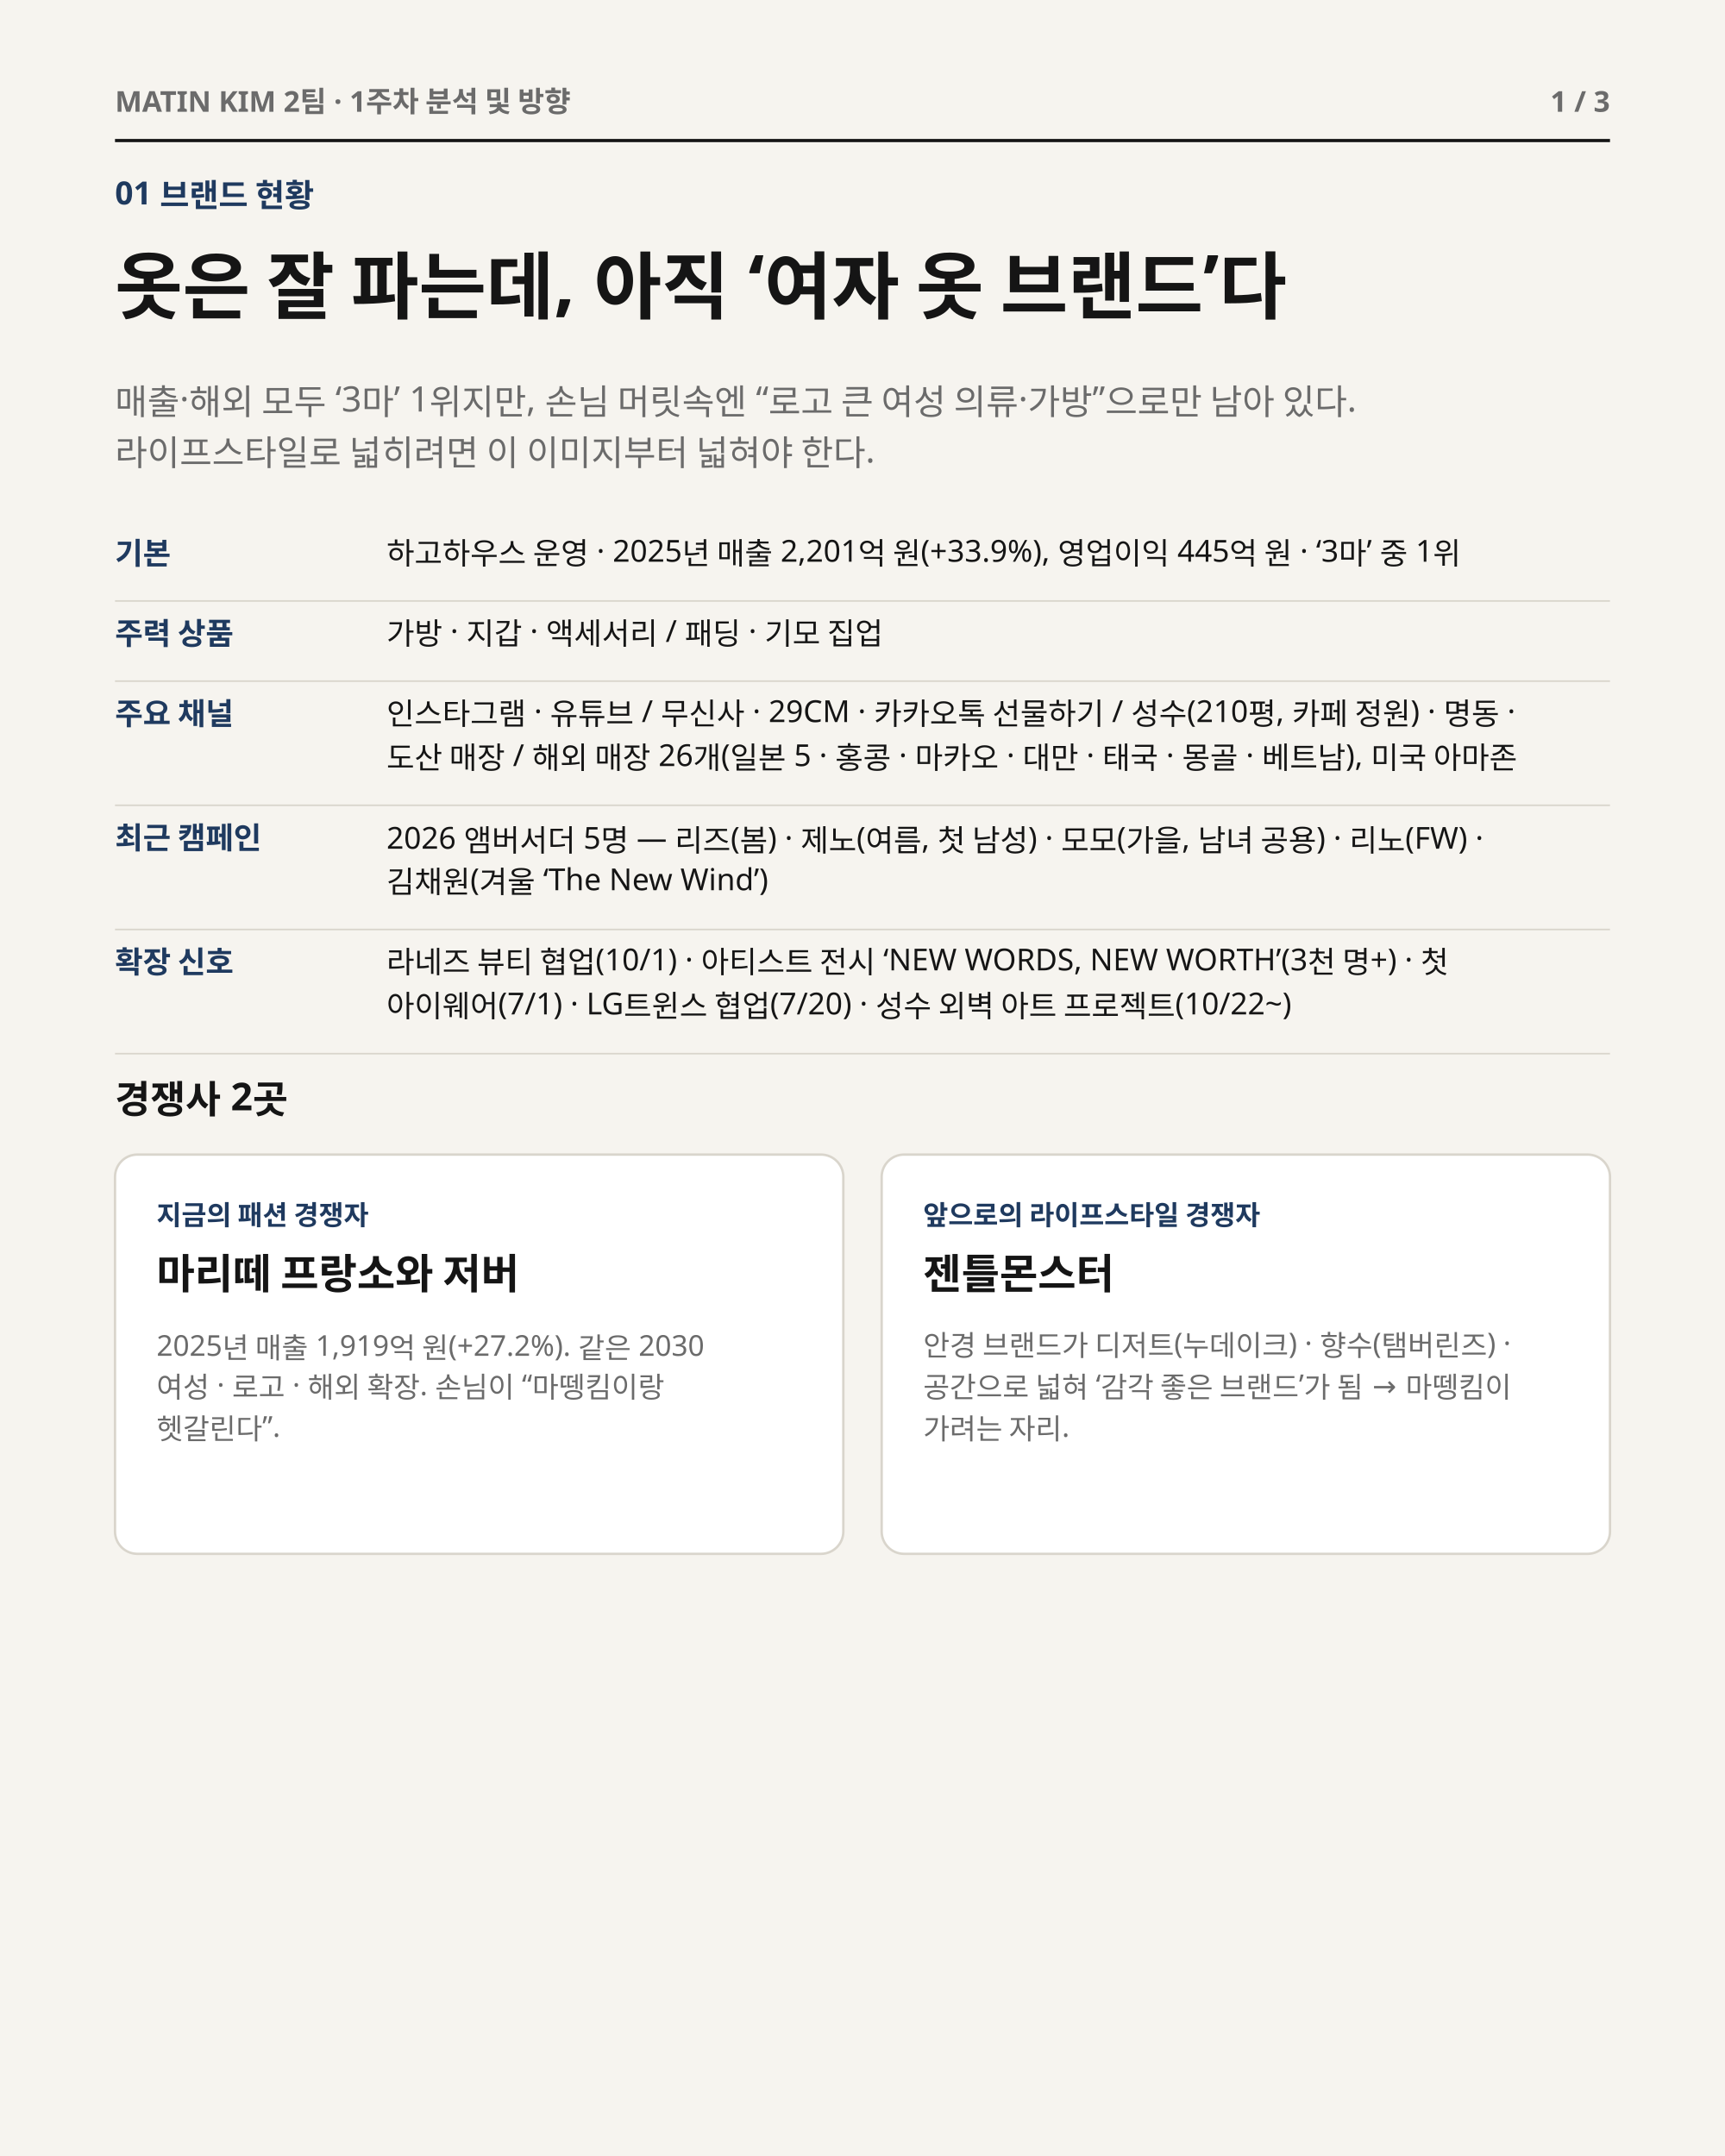
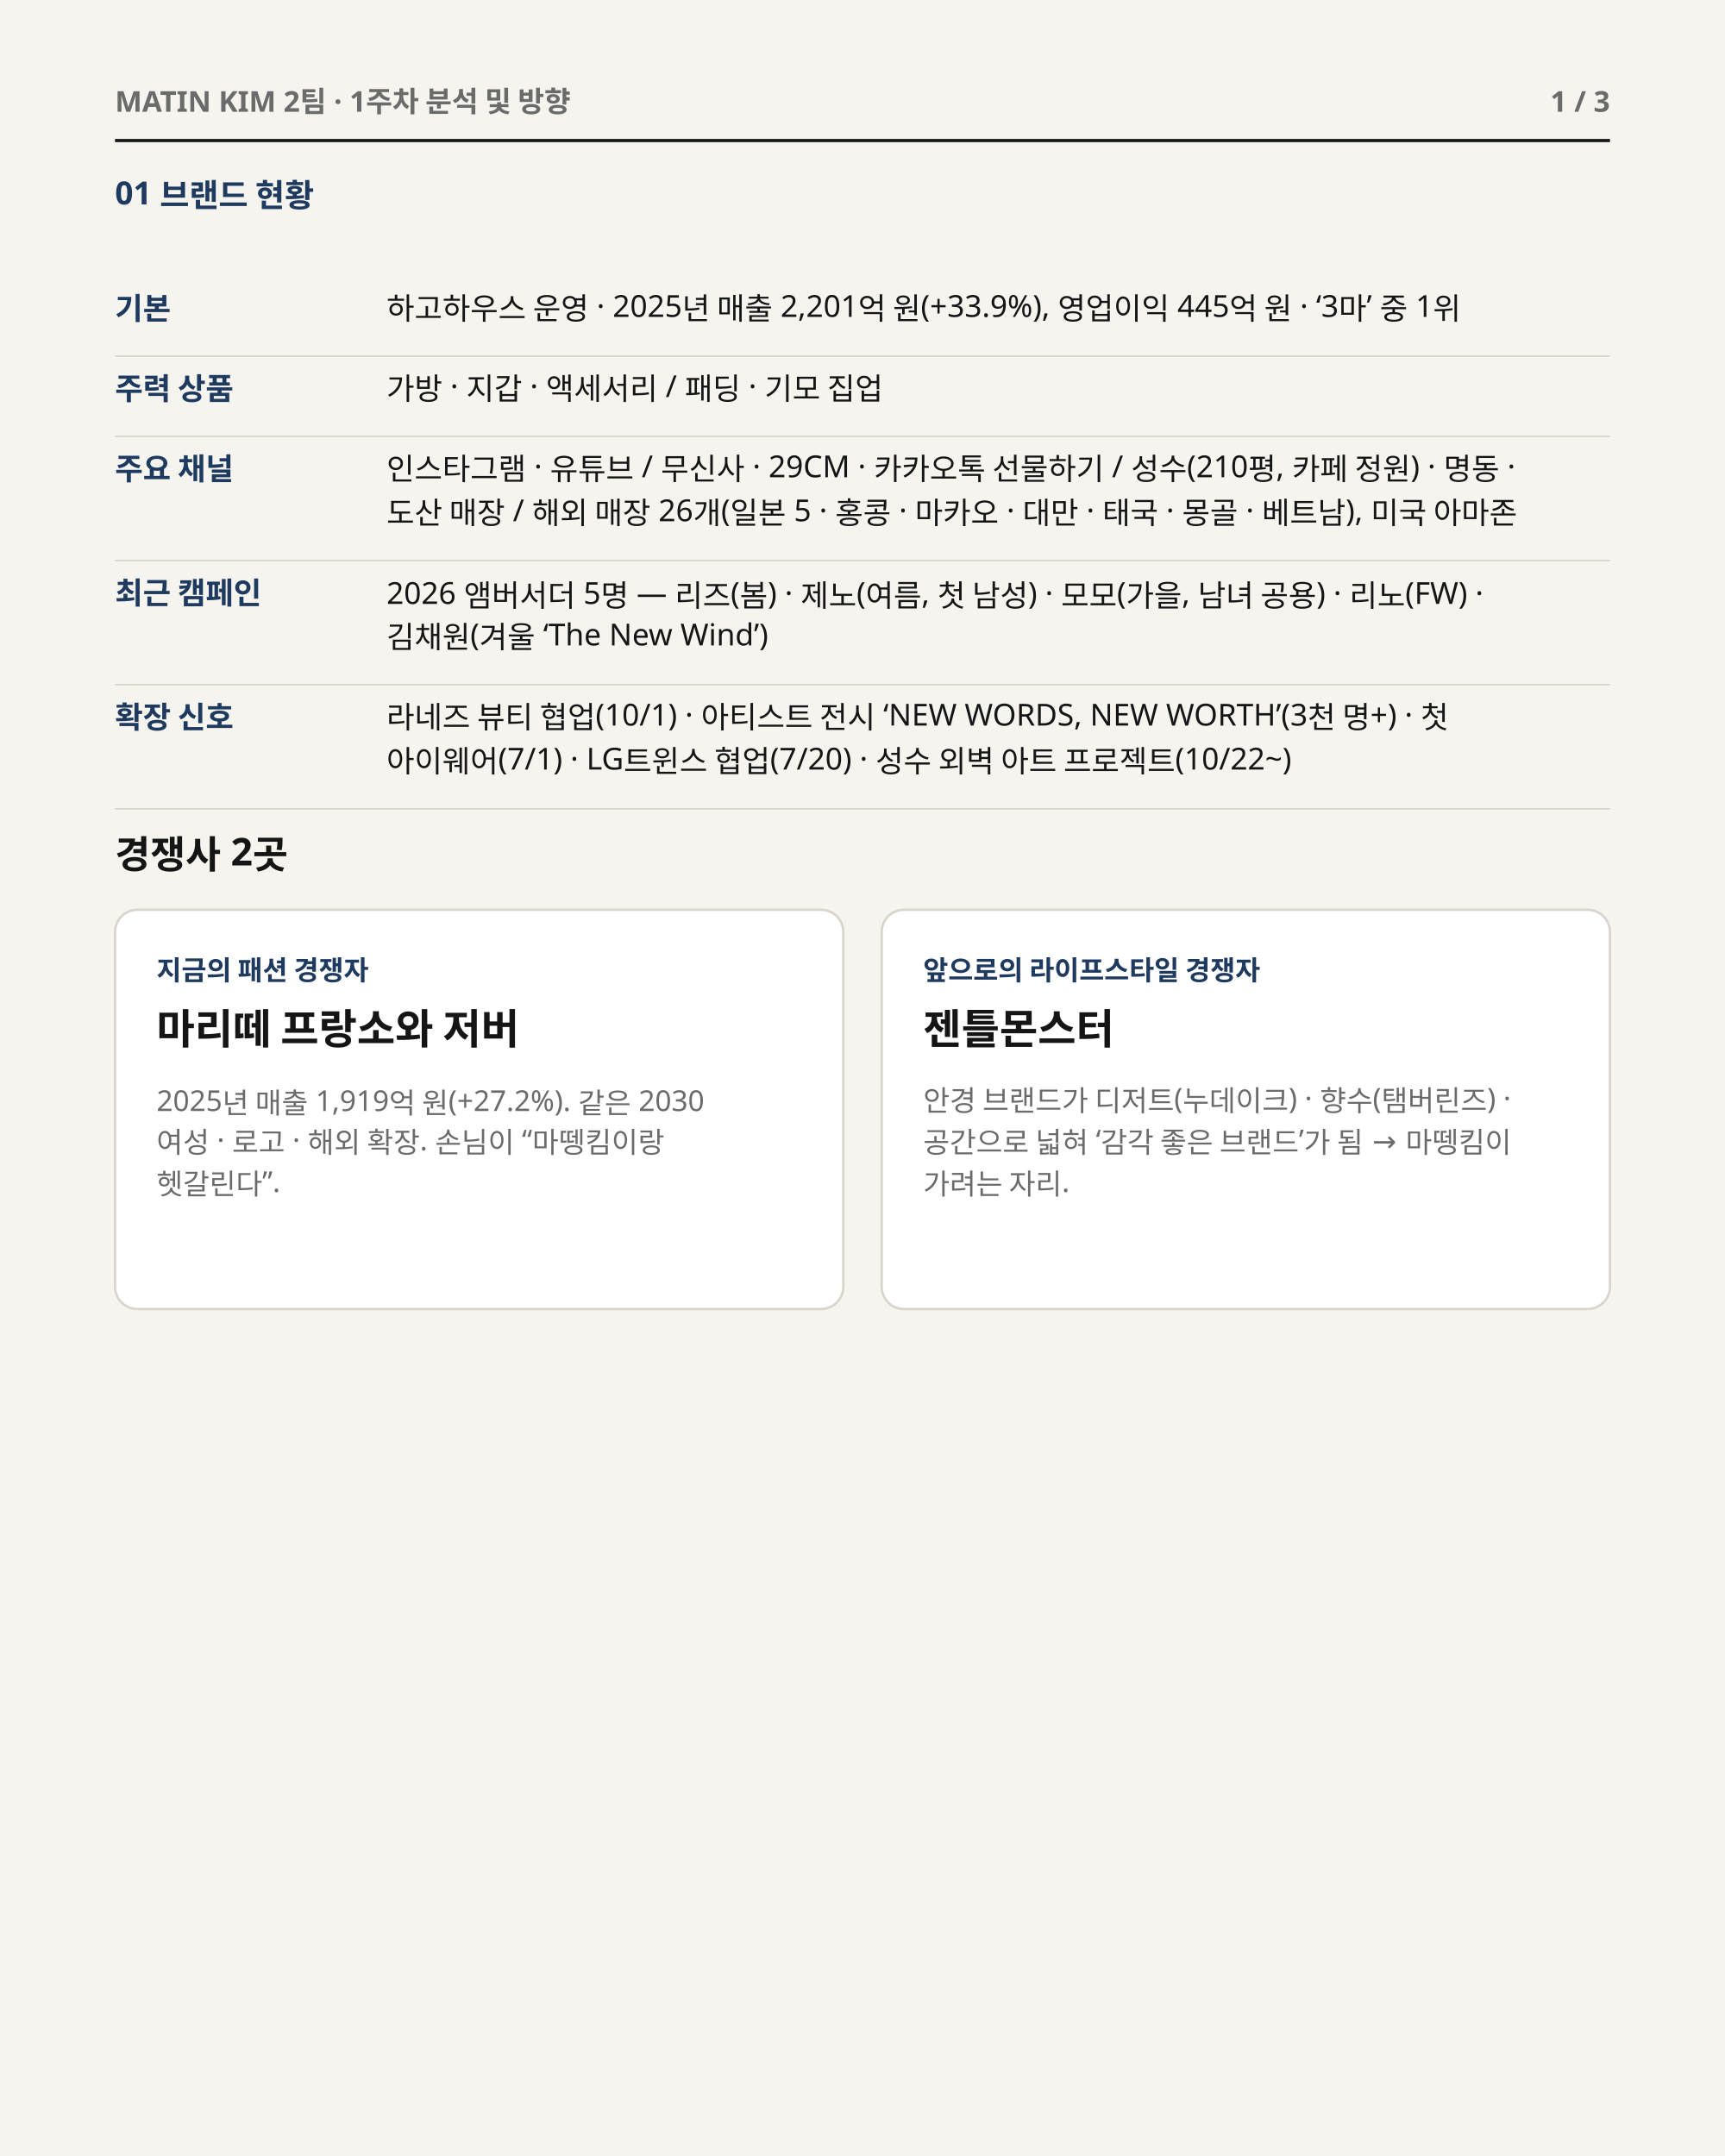
<svg xmlns="http://www.w3.org/2000/svg" width="1080" height="1350" viewBox="0 0 1080 1350">
  <rect width="1080" height="1350" fill="#F6F4EF" />
  <text x="72" y="70" font-family="Pretendard, 'Noto Sans KR', sans-serif" font-size="18" font-weight="600" fill="#6B6B6B" text-anchor="start">MATIN KIM 2팀 · 1주차 분석 및 방향</text>
  <text x="1008" y="70" font-family="Pretendard, 'Noto Sans KR', sans-serif" font-size="18" font-weight="600" fill="#6B6B6B" text-anchor="end">1 / 3</text>
  <line x1="72" y1="88" x2="1008" y2="88" stroke="#151515" stroke-width="2" />
  <text x="72" y="128" font-family="Pretendard, 'Noto Sans KR', sans-serif" font-size="20" font-weight="700" fill="#1F3A5F" text-anchor="start">01  브랜드 현황</text>
-   <text x="72" y="196" font-family="Pretendard, 'Noto Sans KR', sans-serif" font-size="46" font-weight="800" fill="#151515" text-anchor="start">옷은 잘 파는데, 아직 ‘여자 옷 브랜드’다</text>
-   <text x="72" y="259.5" font-family="Pretendard, 'Noto Sans KR', sans-serif" font-size="22" font-weight="500" fill="#6B6B6B" text-anchor="start">매출·해외 모두 ‘3마’ 1위지만, 손님 머릿속엔 “로고 큰 여성 의류·가방”으로만 남아 있다.</text>
-   <text x="72" y="291.4" font-family="Pretendard, 'Noto Sans KR', sans-serif" font-size="22" font-weight="500" fill="#6B6B6B" text-anchor="start">라이프스타일로 넓히려면 이 이미지부터 넓혀야 한다.</text>
-   <text x="72" y="353.3" font-family="Pretendard, 'Noto Sans KR', sans-serif" font-size="19" font-weight="700" fill="#1F3A5F" text-anchor="start">기본</text>
-   <text x="242" y="353.3" font-family="Pretendard, 'Noto Sans KR', sans-serif" font-size="19" font-weight="400" fill="#151515" text-anchor="start">하고하우스 운영 · 2025년 매출 2,201억 원(+33.9%), 영업이익 445억 원 · ‘3마’ 중 1위</text>
-   <line x1="72" y1="376.3" x2="1008" y2="376.3" stroke="#D9D5CC" stroke-width="1" />
-   <text x="72" y="403.5" font-family="Pretendard, 'Noto Sans KR', sans-serif" font-size="19" font-weight="700" fill="#1F3A5F" text-anchor="start">주력 상품</text>
-   <text x="242" y="403.5" font-family="Pretendard, 'Noto Sans KR', sans-serif" font-size="19" font-weight="400" fill="#151515" text-anchor="start">가방 · 지갑 · 액세서리 / 패딩 · 기모 집업</text>
-   <line x1="72" y1="426.5" x2="1008" y2="426.5" stroke="#D9D5CC" stroke-width="1" />
-   <text x="72" y="453.7" font-family="Pretendard, 'Noto Sans KR', sans-serif" font-size="19" font-weight="700" fill="#1F3A5F" text-anchor="start">주요 채널</text>
-   <text x="242" y="453.7" font-family="Pretendard, 'Noto Sans KR', sans-serif" font-size="19" font-weight="400" fill="#151515" text-anchor="start">인스타그램 · 유튜브 / 무신사 · 29CM · 카카오톡 선물하기 / 성수(210평, 카페 정원) · 명동 ·</text>
-   <text x="242" y="481.25" font-family="Pretendard, 'Noto Sans KR', sans-serif" font-size="19" font-weight="400" fill="#151515" text-anchor="start">도산 매장 / 해외 매장 26개(일본 5 · 홍콩 · 마카오 · 대만 · 태국 · 몽골 · 베트남), 미국 아마존</text>
-   <line x1="72" y1="504.25" x2="1008" y2="504.25" stroke="#D9D5CC" stroke-width="1" />
-   <text x="72" y="531.45" font-family="Pretendard, 'Noto Sans KR', sans-serif" font-size="19" font-weight="700" fill="#1F3A5F" text-anchor="start">최근 캠페인</text>
-   <text x="242" y="531.45" font-family="Pretendard, 'Noto Sans KR', sans-serif" font-size="19" font-weight="400" fill="#151515" text-anchor="start">2026 앰버서더 5명 — 리즈(봄) · 제노(여름, 첫 남성) · 모모(가을, 남녀 공용) · 리노(FW) ·</text>
-   <text x="242" y="559.0" font-family="Pretendard, 'Noto Sans KR', sans-serif" font-size="19" font-weight="400" fill="#151515" text-anchor="start">김채원(겨울 ‘The New Wind’)</text>
-   <line x1="72" y1="582.0" x2="1008" y2="582.0" stroke="#D9D5CC" stroke-width="1" />
-   <text x="72" y="609.2" font-family="Pretendard, 'Noto Sans KR', sans-serif" font-size="19" font-weight="700" fill="#1F3A5F" text-anchor="start">확장 신호</text>
-   <text x="242" y="609.2" font-family="Pretendard, 'Noto Sans KR', sans-serif" font-size="19" font-weight="400" fill="#151515" text-anchor="start">라네즈 뷰티 협업(10/1) · 아티스트 전시 ‘NEW WORDS, NEW WORTH’(3천 명+) · 첫</text>
-   <text x="242" y="636.75" font-family="Pretendard, 'Noto Sans KR', sans-serif" font-size="19" font-weight="400" fill="#151515" text-anchor="start">아이웨어(7/1) · LG트윈스 협업(7/20) · 성수 외벽 아트 프로젝트(10/22~)</text>
-   <line x1="72" y1="659.75" x2="1008" y2="659.75" stroke="#D9D5CC" stroke-width="1" />
-   <text x="72" y="696.95" font-family="Pretendard, 'Noto Sans KR', sans-serif" font-size="24" font-weight="800" fill="#151515" text-anchor="start">경쟁사 2곳</text>
-   <rect x="72.0" y="722.95" width="456.0" height="250" rx="14" fill="#FFFFFF" stroke="#D9D5CC" stroke-width="1.5" />
-   <text x="98.0" y="766.95" font-family="Pretendard, 'Noto Sans KR', sans-serif" font-size="17" font-weight="700" fill="#1F3A5F" text-anchor="start">지금의 패션 경쟁자</text>
-   <text x="98.0" y="806.95" font-family="Pretendard, 'Noto Sans KR', sans-serif" font-size="26" font-weight="800" fill="#151515" text-anchor="start">마리떼 프랑소와 저버</text>
-   <text x="98.0" y="848.95" font-family="Pretendard, 'Noto Sans KR', sans-serif" font-size="18" font-weight="500" fill="#6B6B6B" text-anchor="start">2025년 매출 1,919억 원(+27.2%). 같은 2030</text>
-   <text x="98.0" y="875.05" font-family="Pretendard, 'Noto Sans KR', sans-serif" font-size="18" font-weight="500" fill="#6B6B6B" text-anchor="start">여성 · 로고 · 해외 확장. 손님이 “마뗑킴이랑</text>
-   <text x="98.0" y="901.15" font-family="Pretendard, 'Noto Sans KR', sans-serif" font-size="18" font-weight="500" fill="#6B6B6B" text-anchor="start">헷갈린다”.</text>
-   <rect x="552.0" y="722.95" width="456.0" height="250" rx="14" fill="#FFFFFF" stroke="#D9D5CC" stroke-width="1.5" />
-   <text x="578.0" y="766.95" font-family="Pretendard, 'Noto Sans KR', sans-serif" font-size="17" font-weight="700" fill="#1F3A5F" text-anchor="start">앞으로의 라이프스타일 경쟁자</text>
-   <text x="578.0" y="806.95" font-family="Pretendard, 'Noto Sans KR', sans-serif" font-size="26" font-weight="800" fill="#151515" text-anchor="start">젠틀몬스터</text>
-   <text x="578.0" y="848.95" font-family="Pretendard, 'Noto Sans KR', sans-serif" font-size="18" font-weight="500" fill="#6B6B6B" text-anchor="start">안경 브랜드가 디저트(누데이크) · 향수(탬버린즈) ·</text>
-   <text x="578.0" y="875.05" font-family="Pretendard, 'Noto Sans KR', sans-serif" font-size="18" font-weight="500" fill="#6B6B6B" text-anchor="start">공간으로 넓혀 ‘감각 좋은 브랜드’가 됨 → 마뗑킴이</text>
-   <text x="578.0" y="901.15" font-family="Pretendard, 'Noto Sans KR', sans-serif" font-size="18" font-weight="500" fill="#6B6B6B" text-anchor="start">가려는 자리.</text>
+   <text x="72" y="200" font-family="Pretendard, 'Noto Sans KR', sans-serif" font-size="19" font-weight="700" fill="#1F3A5F" text-anchor="start">기본</text>
+   <text x="242" y="200" font-family="Pretendard, 'Noto Sans KR', sans-serif" font-size="19" font-weight="400" fill="#151515" text-anchor="start">하고하우스 운영 · 2025년 매출 2,201억 원(+33.9%), 영업이익 445억 원 · ‘3마’ 중 1위</text>
+   <line x1="72" y1="223.0" x2="1008" y2="223.0" stroke="#D9D5CC" stroke-width="1" />
+   <text x="72" y="250.2" font-family="Pretendard, 'Noto Sans KR', sans-serif" font-size="19" font-weight="700" fill="#1F3A5F" text-anchor="start">주력 상품</text>
+   <text x="242" y="250.2" font-family="Pretendard, 'Noto Sans KR', sans-serif" font-size="19" font-weight="400" fill="#151515" text-anchor="start">가방 · 지갑 · 액세서리 / 패딩 · 기모 집업</text>
+   <line x1="72" y1="273.2" x2="1008" y2="273.2" stroke="#D9D5CC" stroke-width="1" />
+   <text x="72" y="300.4" font-family="Pretendard, 'Noto Sans KR', sans-serif" font-size="19" font-weight="700" fill="#1F3A5F" text-anchor="start">주요 채널</text>
+   <text x="242" y="300.4" font-family="Pretendard, 'Noto Sans KR', sans-serif" font-size="19" font-weight="400" fill="#151515" text-anchor="start">인스타그램 · 유튜브 / 무신사 · 29CM · 카카오톡 선물하기 / 성수(210평, 카페 정원) · 명동 ·</text>
+   <text x="242" y="327.95" font-family="Pretendard, 'Noto Sans KR', sans-serif" font-size="19" font-weight="400" fill="#151515" text-anchor="start">도산 매장 / 해외 매장 26개(일본 5 · 홍콩 · 마카오 · 대만 · 태국 · 몽골 · 베트남), 미국 아마존</text>
+   <line x1="72" y1="350.95" x2="1008" y2="350.95" stroke="#D9D5CC" stroke-width="1" />
+   <text x="72" y="378.15" font-family="Pretendard, 'Noto Sans KR', sans-serif" font-size="19" font-weight="700" fill="#1F3A5F" text-anchor="start">최근 캠페인</text>
+   <text x="242" y="378.15" font-family="Pretendard, 'Noto Sans KR', sans-serif" font-size="19" font-weight="400" fill="#151515" text-anchor="start">2026 앰버서더 5명 — 리즈(봄) · 제노(여름, 첫 남성) · 모모(가을, 남녀 공용) · 리노(FW) ·</text>
+   <text x="242" y="405.7" font-family="Pretendard, 'Noto Sans KR', sans-serif" font-size="19" font-weight="400" fill="#151515" text-anchor="start">김채원(겨울 ‘The New Wind’)</text>
+   <line x1="72" y1="428.7" x2="1008" y2="428.7" stroke="#D9D5CC" stroke-width="1" />
+   <text x="72" y="455.9" font-family="Pretendard, 'Noto Sans KR', sans-serif" font-size="19" font-weight="700" fill="#1F3A5F" text-anchor="start">확장 신호</text>
+   <text x="242" y="455.9" font-family="Pretendard, 'Noto Sans KR', sans-serif" font-size="19" font-weight="400" fill="#151515" text-anchor="start">라네즈 뷰티 협업(10/1) · 아티스트 전시 ‘NEW WORDS, NEW WORTH’(3천 명+) · 첫</text>
+   <text x="242" y="483.45" font-family="Pretendard, 'Noto Sans KR', sans-serif" font-size="19" font-weight="400" fill="#151515" text-anchor="start">아이웨어(7/1) · LG트윈스 협업(7/20) · 성수 외벽 아트 프로젝트(10/22~)</text>
+   <line x1="72" y1="506.45" x2="1008" y2="506.45" stroke="#D9D5CC" stroke-width="1" />
+   <text x="72" y="543.65" font-family="Pretendard, 'Noto Sans KR', sans-serif" font-size="24" font-weight="800" fill="#151515" text-anchor="start">경쟁사 2곳</text>
+   <rect x="72.0" y="569.65" width="456.0" height="250" rx="14" fill="#FFFFFF" stroke="#D9D5CC" stroke-width="1.5" />
+   <text x="98.0" y="613.65" font-family="Pretendard, 'Noto Sans KR', sans-serif" font-size="17" font-weight="700" fill="#1F3A5F" text-anchor="start">지금의 패션 경쟁자</text>
+   <text x="98.0" y="653.65" font-family="Pretendard, 'Noto Sans KR', sans-serif" font-size="26" font-weight="800" fill="#151515" text-anchor="start">마리떼 프랑소와 저버</text>
+   <text x="98.0" y="695.65" font-family="Pretendard, 'Noto Sans KR', sans-serif" font-size="18" font-weight="500" fill="#6B6B6B" text-anchor="start">2025년 매출 1,919억 원(+27.2%). 같은 2030</text>
+   <text x="98.0" y="721.75" font-family="Pretendard, 'Noto Sans KR', sans-serif" font-size="18" font-weight="500" fill="#6B6B6B" text-anchor="start">여성 · 로고 · 해외 확장. 손님이 “마뗑킴이랑</text>
+   <text x="98.0" y="747.85" font-family="Pretendard, 'Noto Sans KR', sans-serif" font-size="18" font-weight="500" fill="#6B6B6B" text-anchor="start">헷갈린다”.</text>
+   <rect x="552.0" y="569.65" width="456.0" height="250" rx="14" fill="#FFFFFF" stroke="#D9D5CC" stroke-width="1.5" />
+   <text x="578.0" y="613.65" font-family="Pretendard, 'Noto Sans KR', sans-serif" font-size="17" font-weight="700" fill="#1F3A5F" text-anchor="start">앞으로의 라이프스타일 경쟁자</text>
+   <text x="578.0" y="653.65" font-family="Pretendard, 'Noto Sans KR', sans-serif" font-size="26" font-weight="800" fill="#151515" text-anchor="start">젠틀몬스터</text>
+   <text x="578.0" y="695.65" font-family="Pretendard, 'Noto Sans KR', sans-serif" font-size="18" font-weight="500" fill="#6B6B6B" text-anchor="start">안경 브랜드가 디저트(누데이크) · 향수(탬버린즈) ·</text>
+   <text x="578.0" y="721.75" font-family="Pretendard, 'Noto Sans KR', sans-serif" font-size="18" font-weight="500" fill="#6B6B6B" text-anchor="start">공간으로 넓혀 ‘감각 좋은 브랜드’가 됨 → 마뗑킴이</text>
+   <text x="578.0" y="747.85" font-family="Pretendard, 'Noto Sans KR', sans-serif" font-size="18" font-weight="500" fill="#6B6B6B" text-anchor="start">가려는 자리.</text>
</svg>
